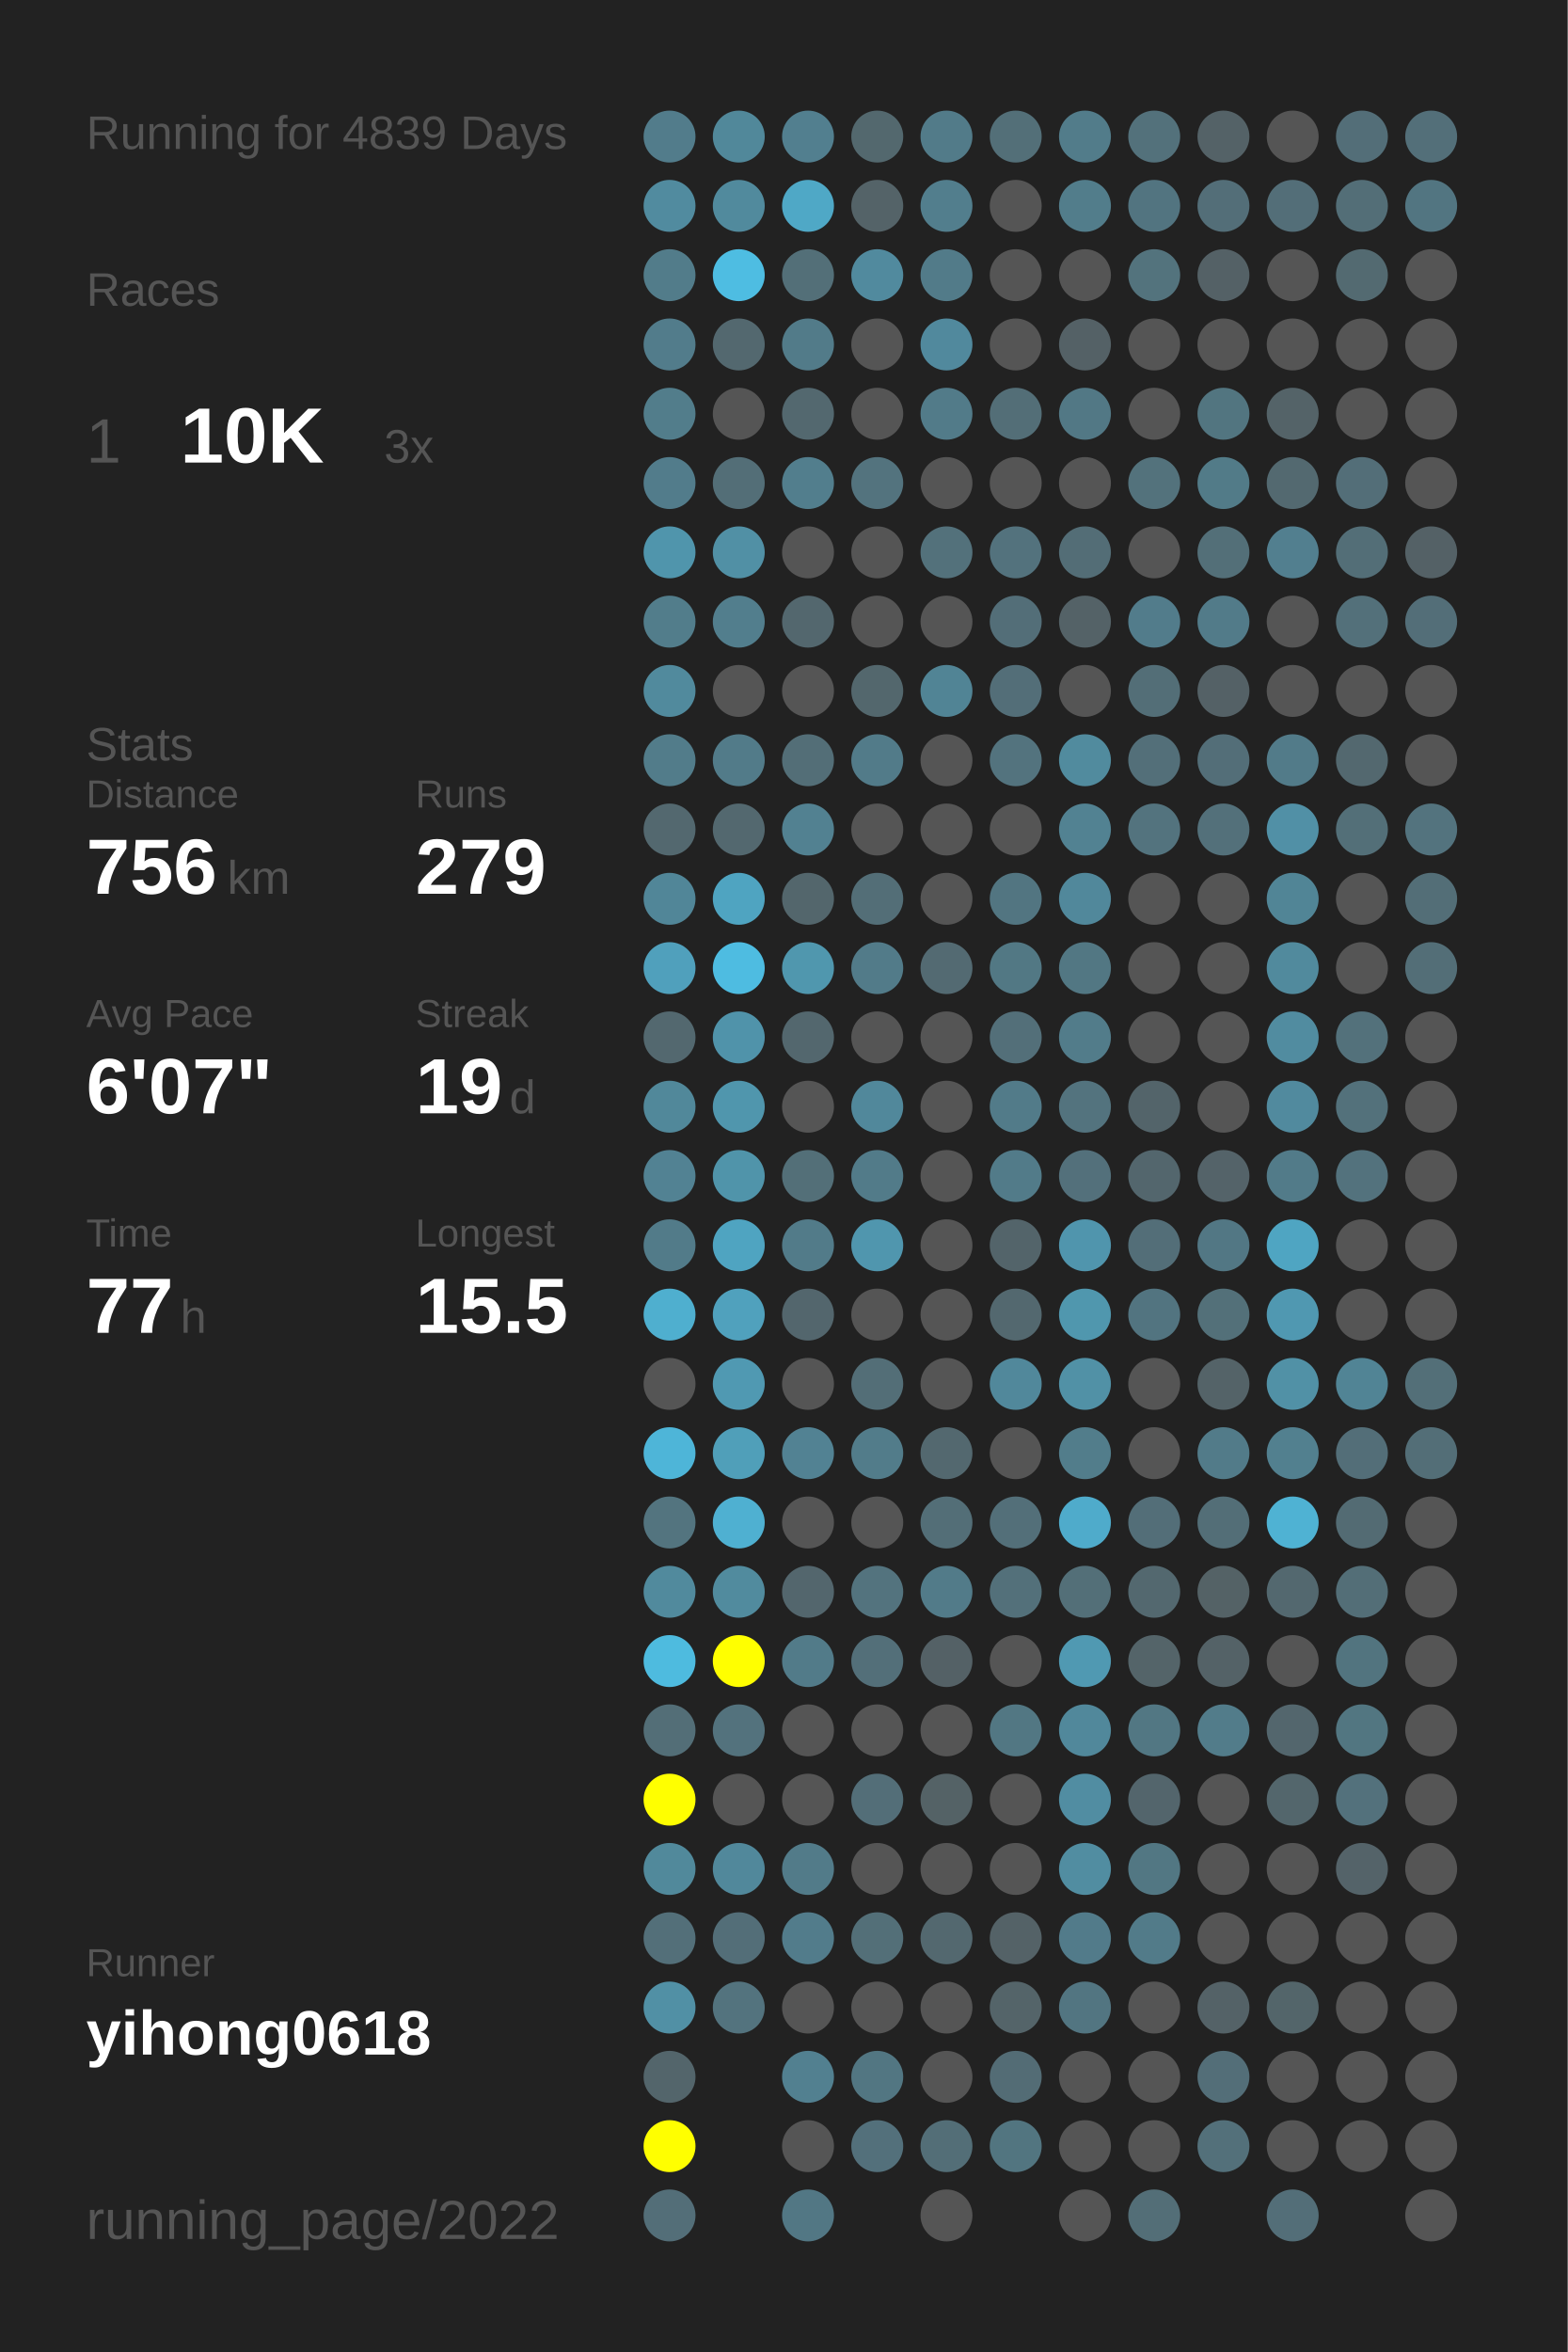
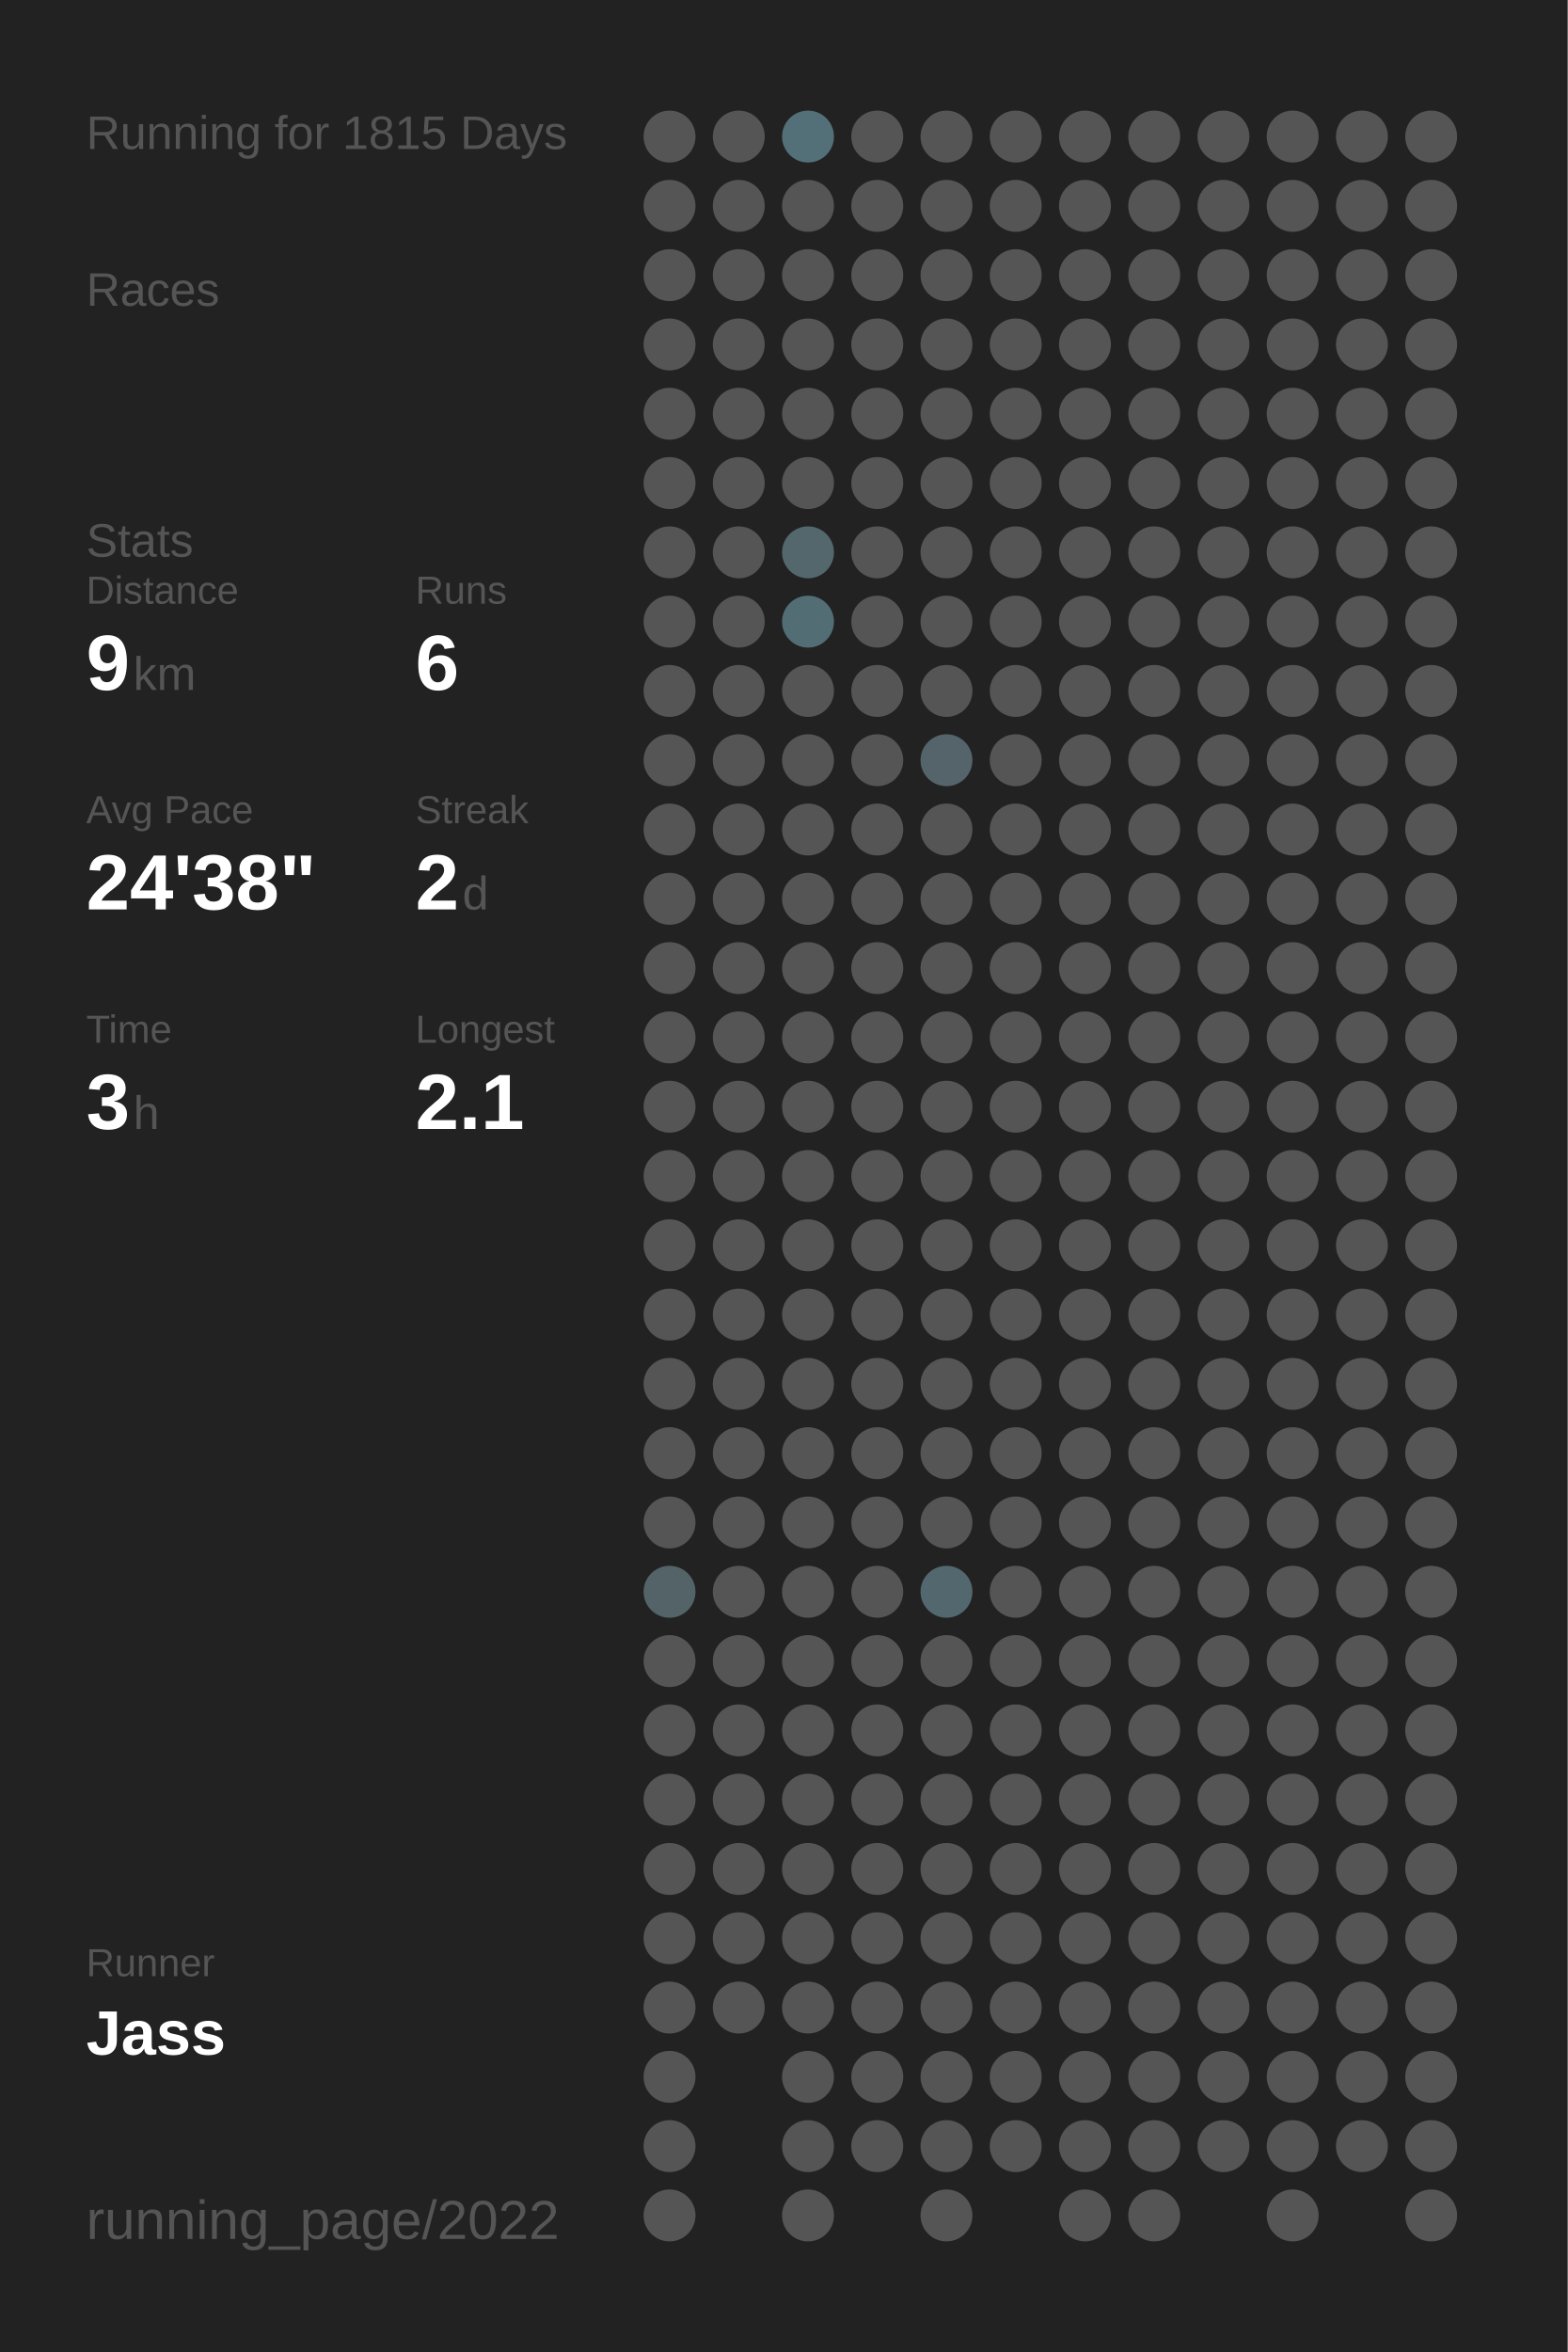
<svg xmlns="http://www.w3.org/2000/svg" baseProfile="full" height="300mm" version="1.1" viewBox="0,0,200,300" width="200mm">
  <defs />
  <rect fill="#222222" height="300" width="200" x="0" y="0" />
-   <text fill="#555555" style="font-size:6px; font-family:Arial;" x="11" y="19">Running for 4839 Days</text>
+   <text fill="#555555" style="font-size:6px; font-family:Arial;" x="11" y="19">Running for 1815 Days</text>
  <text fill="#555555" style="font-size:6px; font-family:Arial;" x="11" y="39">Races</text>
-   <text fill="#555555" style="font-size:8px; font-family:Arial;" x="11" y="59">1</text>
-   <text fill="#FFFFFF" style="font-size:10px; font-family:Arial; font-weight:bold;" x="23" y="59">10K</text>
-   <text fill="#555555" style="font-size:6px; font-family:Arial;" x="49" y="59">3x</text>
-   <text fill="#555555" style="font-size:6px; font-family:Arial;" x="11" y="97">Stats</text>
-   <text fill="#555555" style="font-size:5px; font-family:Arial;" x="11" y="103">Distance</text>
-   <text fill="#FFFFFF" style="font-size:10px; font-family:Arial; font-weight:bold;" x="11" y="114">756</text>
-   <text fill="#555555" style="font-size:6px; font-family:Arial;" x="29" y="114">km</text>
-   <text fill="#555555" style="font-size:5px; font-family:Arial;" x="53" y="103">Runs</text>
-   <text fill="#FFFFFF" style="font-size:10px; font-family:Arial; font-weight:bold;" x="53" y="114">279</text>
-   <text fill="#555555" style="font-size:5px; font-family:Arial;" x="11" y="131">Avg Pace</text>
-   <text fill="#FFFFFF" style="font-size:10px; font-family:Arial; font-weight:bold;" x="11" y="142">6'07"</text>
-   <text fill="#555555" style="font-size:5px; font-family:Arial;" x="53" y="131">Streak</text>
-   <text fill="#FFFFFF" style="font-size:10px; font-family:Arial; font-weight:bold;" x="53" y="142">19</text>
-   <text fill="#555555" style="font-size:6px; font-family:Arial;" x="65" y="142">d</text>
-   <text fill="#555555" style="font-size:5px; font-family:Arial;" x="11" y="159">Time</text>
-   <text fill="#FFFFFF" style="font-size:10px; font-family:Arial; font-weight:bold;" x="11" y="170">77</text>
-   <text fill="#555555" style="font-size:6px; font-family:Arial;" x="23" y="170">h</text>
-   <text fill="#555555" style="font-size:5px; font-family:Arial;" x="53" y="159">Longest</text>
-   <text fill="#FFFFFF" style="font-size:10px; font-family:Arial; font-weight:bold;" x="53" y="170">15.5</text>
+   <text fill="#555555" style="font-size:6px; font-family:Arial;" x="11" y="71">Stats</text>
+   <text fill="#555555" style="font-size:5px; font-family:Arial;" x="11" y="77">Distance</text>
+   <text fill="#FFFFFF" style="font-size:10px; font-family:Arial; font-weight:bold;" x="11" y="88">9</text>
+   <text fill="#555555" style="font-size:6px; font-family:Arial;" x="17" y="88">km</text>
+   <text fill="#555555" style="font-size:5px; font-family:Arial;" x="53" y="77">Runs</text>
+   <text fill="#FFFFFF" style="font-size:10px; font-family:Arial; font-weight:bold;" x="53" y="88">6</text>
+   <text fill="#555555" style="font-size:5px; font-family:Arial;" x="11" y="105">Avg Pace</text>
+   <text fill="#FFFFFF" style="font-size:10px; font-family:Arial; font-weight:bold;" x="11" y="116">24'38"</text>
+   <text fill="#555555" style="font-size:5px; font-family:Arial;" x="53" y="105">Streak</text>
+   <text fill="#FFFFFF" style="font-size:10px; font-family:Arial; font-weight:bold;" x="53" y="116">2</text>
+   <text fill="#555555" style="font-size:6px; font-family:Arial;" x="59" y="116">d</text>
+   <text fill="#555555" style="font-size:5px; font-family:Arial;" x="11" y="133">Time</text>
+   <text fill="#FFFFFF" style="font-size:10px; font-family:Arial; font-weight:bold;" x="11" y="144">3</text>
+   <text fill="#555555" style="font-size:6px; font-family:Arial;" x="17" y="144">h</text>
+   <text fill="#555555" style="font-size:5px; font-family:Arial;" x="53" y="133">Longest</text>
+   <text fill="#FFFFFF" style="font-size:10px; font-family:Arial; font-weight:bold;" x="53" y="144">2.1</text>
  <text fill="#555555" style="font-size:5px; font-family:Arial;" x="11" y="252.065">Runner</text>
-   <text fill="#FFFFFF" style="font-size:8px; font-family:Arial; font-weight:bold;" x="11" y="262.065">yihong0618</text>
+   <text fill="#FFFFFF" style="font-size:8px; font-family:Arial; font-weight:bold;" x="11" y="262.065">Jass</text>
  <text fill="#555555" style="font-size:7px; font-family:Arial;" x="11" y="285.581">running_page/2022</text>
-   <circle cx="85.417" cy="17.419" fill="#527c8b" r="3.312" />
-   <circle cx="85.417" cy="26.258" fill="#518b9f" r="3.312" />
-   <circle cx="85.417" cy="35.097" fill="#527c8a" r="3.312" />
-   <circle cx="85.417" cy="43.935" fill="#527c8b" r="3.312" />
-   <circle cx="85.417" cy="52.774" fill="#527d8b" r="3.312" />
-   <circle cx="85.417" cy="61.613" fill="#527c8b" r="3.312" />
-   <circle cx="85.417" cy="70.452" fill="#5095ac" r="3.312" />
-   <circle cx="85.417" cy="79.29" fill="#527d8b" r="3.312" />
-   <circle cx="85.417" cy="88.129" fill="#518a9d" r="3.312" />
-   <circle cx="85.417" cy="96.968" fill="#527c8a" r="3.312" />
-   <circle cx="85.417" cy="105.806" fill="#53686f" r="3.312" />
-   <circle cx="85.417" cy="114.645" fill="#518698" r="3.312" />
-   <circle cx="85.417" cy="123.484" fill="#50a0bc" r="3.312" />
-   <circle cx="85.417" cy="132.323" fill="#53686f" r="3.312" />
-   <circle cx="85.417" cy="141.161" fill="#51889a" r="3.312" />
-   <circle cx="85.417" cy="150" fill="#528293" r="3.312" />
-   <circle cx="85.417" cy="158.839" fill="#527b89" r="3.312" />
-   <circle cx="85.417" cy="167.677" fill="#4fafcf" r="3.312" />
+   <circle cx="85.417" cy="17.419" fill="#555555" r="3.312" />
+   <circle cx="85.417" cy="26.258" fill="#555555" r="3.312" />
+   <circle cx="85.417" cy="35.097" fill="#555555" r="3.312" />
+   <circle cx="85.417" cy="43.935" fill="#555555" r="3.312" />
+   <circle cx="85.417" cy="52.774" fill="#555555" r="3.312" />
+   <circle cx="85.417" cy="61.613" fill="#555555" r="3.312" />
+   <circle cx="85.417" cy="70.452" fill="#555555" r="3.312" />
+   <circle cx="85.417" cy="79.29" fill="#555555" r="3.312" />
+   <circle cx="85.417" cy="88.129" fill="#555555" r="3.312" />
+   <circle cx="85.417" cy="96.968" fill="#555555" r="3.312" />
+   <circle cx="85.417" cy="105.806" fill="#555555" r="3.312" />
+   <circle cx="85.417" cy="114.645" fill="#555555" r="3.312" />
+   <circle cx="85.417" cy="123.484" fill="#555555" r="3.312" />
+   <circle cx="85.417" cy="132.323" fill="#555555" r="3.312" />
+   <circle cx="85.417" cy="141.161" fill="#555555" r="3.312" />
+   <circle cx="85.417" cy="150" fill="#555555" r="3.312" />
+   <circle cx="85.417" cy="158.839" fill="#555555" r="3.312" />
+   <circle cx="85.417" cy="167.677" fill="#555555" r="3.312" />
  <circle cx="85.417" cy="176.516" fill="#555555" r="3.312" />
-   <circle cx="85.417" cy="185.355" fill="#4eb5d8" r="3.312" />
-   <circle cx="85.417" cy="194.194" fill="#53747f" r="3.312" />
-   <circle cx="85.417" cy="203.032" fill="#518a9d" r="3.312" />
-   <circle cx="85.417" cy="211.871" fill="#4ebbdf" r="3.312" />
-   <circle cx="85.417" cy="220.71" fill="#536e77" r="3.312" />
-   <circle cx="85.417" cy="229.548" fill="#FFFF00" r="3.312" />
-   <circle cx="85.417" cy="238.387" fill="#51899b" r="3.312" />
-   <circle cx="85.417" cy="247.226" fill="#536f79" r="3.312" />
-   <circle cx="85.417" cy="256.065" fill="#5190a5" r="3.312" />
-   <circle cx="85.417" cy="264.903" fill="#53656b" r="3.312" />
-   <circle cx="85.417" cy="273.742" fill="#FFFF00" r="3.312" />
-   <circle cx="85.417" cy="282.581" fill="#536e78" r="3.312" />
-   <circle cx="94.25" cy="17.419" fill="#51889a" r="3.312" />
-   <circle cx="94.25" cy="26.258" fill="#518a9d" r="3.312" />
-   <circle cx="94.25" cy="35.097" fill="#4ebde2" r="3.312" />
-   <circle cx="94.25" cy="43.935" fill="#53686f" r="3.312" />
+   <circle cx="85.417" cy="185.355" fill="#555555" r="3.312" />
+   <circle cx="85.417" cy="194.194" fill="#555555" r="3.312" />
+   <circle cx="85.417" cy="203.032" fill="#546368" r="3.312" />
+   <circle cx="85.417" cy="211.871" fill="#555555" r="3.312" />
+   <circle cx="85.417" cy="220.71" fill="#555555" r="3.312" />
+   <circle cx="85.417" cy="229.548" fill="#555555" r="3.312" />
+   <circle cx="85.417" cy="238.387" fill="#555555" r="3.312" />
+   <circle cx="85.417" cy="247.226" fill="#555555" r="3.312" />
+   <circle cx="85.417" cy="256.065" fill="#555555" r="3.312" />
+   <circle cx="85.417" cy="264.903" fill="#555555" r="3.312" />
+   <circle cx="85.417" cy="273.742" fill="#555555" r="3.312" />
+   <circle cx="85.417" cy="282.581" fill="#555555" r="3.312" />
+   <circle cx="94.25" cy="17.419" fill="#555555" r="3.312" />
+   <circle cx="94.25" cy="26.258" fill="#555555" r="3.312" />
+   <circle cx="94.25" cy="35.097" fill="#555555" r="3.312" />
+   <circle cx="94.25" cy="43.935" fill="#555555" r="3.312" />
  <circle cx="94.25" cy="52.774" fill="#555555" r="3.312" />
-   <circle cx="94.25" cy="61.613" fill="#536e77" r="3.312" />
-   <circle cx="94.25" cy="70.452" fill="#5190a5" r="3.312" />
-   <circle cx="94.25" cy="79.29" fill="#527e8d" r="3.312" />
+   <circle cx="94.25" cy="61.613" fill="#555555" r="3.312" />
+   <circle cx="94.25" cy="70.452" fill="#555555" r="3.312" />
+   <circle cx="94.25" cy="79.29" fill="#555555" r="3.312" />
  <circle cx="94.25" cy="88.129" fill="#555555" r="3.312" />
-   <circle cx="94.25" cy="96.968" fill="#527b89" r="3.312" />
-   <circle cx="94.25" cy="105.806" fill="#53686f" r="3.312" />
-   <circle cx="94.25" cy="114.645" fill="#4fa4c1" r="3.312" />
-   <circle cx="94.25" cy="123.484" fill="#4ebce1" r="3.312" />
-   <circle cx="94.25" cy="132.323" fill="#5093aa" r="3.312" />
-   <circle cx="94.25" cy="141.161" fill="#5096ad" r="3.312" />
-   <circle cx="94.25" cy="150" fill="#5094aa" r="3.312" />
-   <circle cx="94.25" cy="158.839" fill="#4fa4c1" r="3.312" />
-   <circle cx="94.25" cy="167.677" fill="#50a1bd" r="3.312" />
-   <circle cx="94.25" cy="176.516" fill="#5099b2" r="3.312" />
-   <circle cx="94.25" cy="185.355" fill="#509fb9" r="3.312" />
-   <circle cx="94.25" cy="194.194" fill="#4fb0d1" r="3.312" />
-   <circle cx="94.25" cy="203.032" fill="#518b9e" r="3.312" />
-   <circle cx="94.25" cy="211.871" fill="#FFFF00" r="3.312" />
-   <circle cx="94.25" cy="220.71" fill="#53727d" r="3.312" />
+   <circle cx="94.25" cy="96.968" fill="#555555" r="3.312" />
+   <circle cx="94.25" cy="105.806" fill="#555555" r="3.312" />
+   <circle cx="94.25" cy="114.645" fill="#555555" r="3.312" />
+   <circle cx="94.25" cy="123.484" fill="#555555" r="3.312" />
+   <circle cx="94.25" cy="132.323" fill="#555555" r="3.312" />
+   <circle cx="94.25" cy="141.161" fill="#555555" r="3.312" />
+   <circle cx="94.25" cy="150" fill="#555555" r="3.312" />
+   <circle cx="94.25" cy="158.839" fill="#555555" r="3.312" />
+   <circle cx="94.25" cy="167.677" fill="#555555" r="3.312" />
+   <circle cx="94.25" cy="176.516" fill="#555555" r="3.312" />
+   <circle cx="94.25" cy="185.355" fill="#555555" r="3.312" />
+   <circle cx="94.25" cy="194.194" fill="#555555" r="3.312" />
+   <circle cx="94.25" cy="203.032" fill="#555555" r="3.312" />
+   <circle cx="94.25" cy="211.871" fill="#555555" r="3.312" />
+   <circle cx="94.25" cy="220.71" fill="#555555" r="3.312" />
  <circle cx="94.25" cy="229.548" fill="#555555" r="3.312" />
-   <circle cx="94.25" cy="238.387" fill="#51889b" r="3.312" />
-   <circle cx="94.25" cy="247.226" fill="#536e78" r="3.312" />
-   <circle cx="94.25" cy="256.065" fill="#53737e" r="3.312" />
-   <circle cx="103.083" cy="17.419" fill="#527f8f" r="3.312" />
-   <circle cx="103.083" cy="26.258" fill="#4fa8c6" r="3.312" />
-   <circle cx="103.083" cy="35.097" fill="#536f78" r="3.312" />
-   <circle cx="103.083" cy="43.935" fill="#527b89" r="3.312" />
-   <circle cx="103.083" cy="52.774" fill="#53686f" r="3.312" />
-   <circle cx="103.083" cy="61.613" fill="#527e8d" r="3.312" />
-   <circle cx="103.083" cy="70.452" fill="#555555" r="3.312" />
-   <circle cx="103.083" cy="79.29" fill="#53676e" r="3.312" />
+   <circle cx="94.25" cy="238.387" fill="#555555" r="3.312" />
+   <circle cx="94.25" cy="247.226" fill="#555555" r="3.312" />
+   <circle cx="94.25" cy="256.065" fill="#555555" r="3.312" />
+   <circle cx="103.083" cy="17.419" fill="#536f78" r="3.312" />
+   <circle cx="103.083" cy="26.258" fill="#555555" r="3.312" />
+   <circle cx="103.083" cy="35.097" fill="#555555" r="3.312" />
+   <circle cx="103.083" cy="43.935" fill="#555555" r="3.312" />
+   <circle cx="103.083" cy="52.774" fill="#555555" r="3.312" />
+   <circle cx="103.083" cy="61.613" fill="#555555" r="3.312" />
+   <circle cx="103.083" cy="70.452" fill="#53676d" r="3.312" />
+   <circle cx="103.083" cy="79.29" fill="#536d75" r="3.312" />
  <circle cx="103.083" cy="88.129" fill="#555555" r="3.312" />
-   <circle cx="103.083" cy="96.968" fill="#536e77" r="3.312" />
-   <circle cx="103.083" cy="105.806" fill="#528191" r="3.312" />
-   <circle cx="103.083" cy="114.645" fill="#53666c" r="3.312" />
-   <circle cx="103.083" cy="123.484" fill="#5097ae" r="3.312" />
-   <circle cx="103.083" cy="132.323" fill="#53676e" r="3.312" />
+   <circle cx="103.083" cy="96.968" fill="#555555" r="3.312" />
+   <circle cx="103.083" cy="105.806" fill="#555555" r="3.312" />
+   <circle cx="103.083" cy="114.645" fill="#555555" r="3.312" />
+   <circle cx="103.083" cy="123.484" fill="#555555" r="3.312" />
+   <circle cx="103.083" cy="132.323" fill="#555555" r="3.312" />
  <circle cx="103.083" cy="141.161" fill="#555555" r="3.312" />
-   <circle cx="103.083" cy="150" fill="#536f78" r="3.312" />
-   <circle cx="103.083" cy="158.839" fill="#527b89" r="3.312" />
-   <circle cx="103.083" cy="167.677" fill="#53666d" r="3.312" />
+   <circle cx="103.083" cy="150" fill="#555555" r="3.312" />
+   <circle cx="103.083" cy="158.839" fill="#555555" r="3.312" />
+   <circle cx="103.083" cy="167.677" fill="#555555" r="3.312" />
  <circle cx="103.083" cy="176.516" fill="#555555" r="3.312" />
-   <circle cx="103.083" cy="185.355" fill="#528293" r="3.312" />
+   <circle cx="103.083" cy="185.355" fill="#555555" r="3.312" />
  <circle cx="103.083" cy="194.194" fill="#555555" r="3.312" />
-   <circle cx="103.083" cy="203.032" fill="#53666d" r="3.312" />
-   <circle cx="103.083" cy="211.871" fill="#527b89" r="3.312" />
+   <circle cx="103.083" cy="203.032" fill="#555555" r="3.312" />
+   <circle cx="103.083" cy="211.871" fill="#555555" r="3.312" />
  <circle cx="103.083" cy="220.71" fill="#555555" r="3.312" />
  <circle cx="103.083" cy="229.548" fill="#555555" r="3.312" />
-   <circle cx="103.083" cy="238.387" fill="#527b89" r="3.312" />
-   <circle cx="103.083" cy="247.226" fill="#527c8b" r="3.312" />
+   <circle cx="103.083" cy="238.387" fill="#555555" r="3.312" />
+   <circle cx="103.083" cy="247.226" fill="#555555" r="3.312" />
  <circle cx="103.083" cy="256.065" fill="#555555" r="3.312" />
-   <circle cx="103.083" cy="264.903" fill="#528090" r="3.312" />
+   <circle cx="103.083" cy="264.903" fill="#555555" r="3.312" />
  <circle cx="103.083" cy="273.742" fill="#555555" r="3.312" />
-   <circle cx="103.083" cy="282.581" fill="#527784" r="3.312" />
-   <circle cx="111.917" cy="17.419" fill="#53686e" r="3.312" />
-   <circle cx="111.917" cy="26.258" fill="#546368" r="3.312" />
-   <circle cx="111.917" cy="35.097" fill="#518a9e" r="3.312" />
+   <circle cx="103.083" cy="282.581" fill="#555555" r="3.312" />
+   <circle cx="111.917" cy="17.419" fill="#555555" r="3.312" />
+   <circle cx="111.917" cy="26.258" fill="#555555" r="3.312" />
+   <circle cx="111.917" cy="35.097" fill="#555555" r="3.312" />
  <circle cx="111.917" cy="43.935" fill="#555555" r="3.312" />
  <circle cx="111.917" cy="52.774" fill="#555555" r="3.312" />
-   <circle cx="111.917" cy="61.613" fill="#53737e" r="3.312" />
+   <circle cx="111.917" cy="61.613" fill="#555555" r="3.312" />
  <circle cx="111.917" cy="70.452" fill="#555555" r="3.312" />
  <circle cx="111.917" cy="79.29" fill="#555555" r="3.312" />
-   <circle cx="111.917" cy="88.129" fill="#53676d" r="3.312" />
-   <circle cx="111.917" cy="96.968" fill="#527b89" r="3.312" />
+   <circle cx="111.917" cy="88.129" fill="#555555" r="3.312" />
+   <circle cx="111.917" cy="96.968" fill="#555555" r="3.312" />
  <circle cx="111.917" cy="105.806" fill="#555555" r="3.312" />
-   <circle cx="111.917" cy="114.645" fill="#536e77" r="3.312" />
-   <circle cx="111.917" cy="123.484" fill="#527b89" r="3.312" />
+   <circle cx="111.917" cy="114.645" fill="#555555" r="3.312" />
+   <circle cx="111.917" cy="123.484" fill="#555555" r="3.312" />
  <circle cx="111.917" cy="132.323" fill="#555555" r="3.312" />
-   <circle cx="111.917" cy="141.161" fill="#51889b" r="3.312" />
-   <circle cx="111.917" cy="150" fill="#527b89" r="3.312" />
-   <circle cx="111.917" cy="158.839" fill="#5096ae" r="3.312" />
+   <circle cx="111.917" cy="141.161" fill="#555555" r="3.312" />
+   <circle cx="111.917" cy="150" fill="#555555" r="3.312" />
+   <circle cx="111.917" cy="158.839" fill="#555555" r="3.312" />
  <circle cx="111.917" cy="167.677" fill="#555555" r="3.312" />
-   <circle cx="111.917" cy="176.516" fill="#536e77" r="3.312" />
-   <circle cx="111.917" cy="185.355" fill="#527c8a" r="3.312" />
+   <circle cx="111.917" cy="176.516" fill="#555555" r="3.312" />
+   <circle cx="111.917" cy="185.355" fill="#555555" r="3.312" />
  <circle cx="111.917" cy="194.194" fill="#555555" r="3.312" />
-   <circle cx="111.917" cy="203.032" fill="#53737e" r="3.312" />
-   <circle cx="111.917" cy="211.871" fill="#536f79" r="3.312" />
+   <circle cx="111.917" cy="203.032" fill="#555555" r="3.312" />
+   <circle cx="111.917" cy="211.871" fill="#555555" r="3.312" />
  <circle cx="111.917" cy="220.71" fill="#555555" r="3.312" />
-   <circle cx="111.917" cy="229.548" fill="#536e78" r="3.312" />
+   <circle cx="111.917" cy="229.548" fill="#555555" r="3.312" />
  <circle cx="111.917" cy="238.387" fill="#555555" r="3.312" />
-   <circle cx="111.917" cy="247.226" fill="#536f78" r="3.312" />
+   <circle cx="111.917" cy="247.226" fill="#555555" r="3.312" />
  <circle cx="111.917" cy="256.065" fill="#555555" r="3.312" />
-   <circle cx="111.917" cy="264.903" fill="#527682" r="3.312" />
-   <circle cx="111.917" cy="273.742" fill="#53707b" r="3.312" />
-   <circle cx="120.75" cy="17.419" fill="#527b89" r="3.312" />
-   <circle cx="120.75" cy="26.258" fill="#527e8d" r="3.312" />
-   <circle cx="120.75" cy="35.097" fill="#527b89" r="3.312" />
-   <circle cx="120.75" cy="43.935" fill="#51899d" r="3.312" />
-   <circle cx="120.75" cy="52.774" fill="#527b89" r="3.312" />
+   <circle cx="111.917" cy="264.903" fill="#555555" r="3.312" />
+   <circle cx="111.917" cy="273.742" fill="#555555" r="3.312" />
+   <circle cx="120.75" cy="17.419" fill="#555555" r="3.312" />
+   <circle cx="120.75" cy="26.258" fill="#555555" r="3.312" />
+   <circle cx="120.75" cy="35.097" fill="#555555" r="3.312" />
+   <circle cx="120.75" cy="43.935" fill="#555555" r="3.312" />
+   <circle cx="120.75" cy="52.774" fill="#555555" r="3.312" />
  <circle cx="120.75" cy="61.613" fill="#555555" r="3.312" />
-   <circle cx="120.75" cy="70.452" fill="#53717b" r="3.312" />
+   <circle cx="120.75" cy="70.452" fill="#555555" r="3.312" />
  <circle cx="120.75" cy="79.29" fill="#555555" r="3.312" />
-   <circle cx="120.75" cy="88.129" fill="#518495" r="3.312" />
-   <circle cx="120.75" cy="96.968" fill="#555555" r="3.312" />
+   <circle cx="120.75" cy="88.129" fill="#555555" r="3.312" />
+   <circle cx="120.75" cy="96.968" fill="#54646a" r="3.312" />
  <circle cx="120.75" cy="105.806" fill="#555555" r="3.312" />
  <circle cx="120.75" cy="114.645" fill="#555555" r="3.312" />
-   <circle cx="120.75" cy="123.484" fill="#536a72" r="3.312" />
+   <circle cx="120.75" cy="123.484" fill="#555555" r="3.312" />
  <circle cx="120.75" cy="132.323" fill="#555555" r="3.312" />
  <circle cx="120.75" cy="141.161" fill="#555555" r="3.312" />
  <circle cx="120.75" cy="150" fill="#555555" r="3.312" />
  <circle cx="120.75" cy="158.839" fill="#555555" r="3.312" />
  <circle cx="120.75" cy="167.677" fill="#555555" r="3.312" />
  <circle cx="120.75" cy="176.516" fill="#555555" r="3.312" />
-   <circle cx="120.75" cy="185.355" fill="#53686f" r="3.312" />
-   <circle cx="120.75" cy="194.194" fill="#536e77" r="3.312" />
-   <circle cx="120.75" cy="203.032" fill="#527b89" r="3.312" />
-   <circle cx="120.75" cy="211.871" fill="#546166" r="3.312" />
+   <circle cx="120.75" cy="185.355" fill="#555555" r="3.312" />
+   <circle cx="120.75" cy="194.194" fill="#555555" r="3.312" />
+   <circle cx="120.75" cy="203.032" fill="#53676e" r="3.312" />
+   <circle cx="120.75" cy="211.871" fill="#555555" r="3.312" />
  <circle cx="120.75" cy="220.71" fill="#555555" r="3.312" />
-   <circle cx="120.75" cy="229.548" fill="#546266" r="3.312" />
+   <circle cx="120.75" cy="229.548" fill="#555555" r="3.312" />
  <circle cx="120.75" cy="238.387" fill="#555555" r="3.312" />
-   <circle cx="120.75" cy="247.226" fill="#53686f" r="3.312" />
+   <circle cx="120.75" cy="247.226" fill="#555555" r="3.312" />
  <circle cx="120.75" cy="256.065" fill="#555555" r="3.312" />
  <circle cx="120.75" cy="264.903" fill="#555555" r="3.312" />
-   <circle cx="120.75" cy="273.742" fill="#536e77" r="3.312" />
+   <circle cx="120.75" cy="273.742" fill="#555555" r="3.312" />
  <circle cx="120.75" cy="282.581" fill="#555555" r="3.312" />
-   <circle cx="129.583" cy="17.419" fill="#536f78" r="3.312" />
+   <circle cx="129.583" cy="17.419" fill="#555555" r="3.312" />
  <circle cx="129.583" cy="26.258" fill="#555555" r="3.312" />
  <circle cx="129.583" cy="35.097" fill="#555555" r="3.312" />
  <circle cx="129.583" cy="43.935" fill="#555555" r="3.312" />
-   <circle cx="129.583" cy="52.774" fill="#536e77" r="3.312" />
+   <circle cx="129.583" cy="52.774" fill="#555555" r="3.312" />
  <circle cx="129.583" cy="61.613" fill="#555555" r="3.312" />
-   <circle cx="129.583" cy="70.452" fill="#53727d" r="3.312" />
-   <circle cx="129.583" cy="79.29" fill="#536e78" r="3.312" />
-   <circle cx="129.583" cy="88.129" fill="#536e78" r="3.312" />
-   <circle cx="129.583" cy="96.968" fill="#53737e" r="3.312" />
+   <circle cx="129.583" cy="70.452" fill="#555555" r="3.312" />
+   <circle cx="129.583" cy="79.29" fill="#555555" r="3.312" />
+   <circle cx="129.583" cy="88.129" fill="#555555" r="3.312" />
+   <circle cx="129.583" cy="96.968" fill="#555555" r="3.312" />
  <circle cx="129.583" cy="105.806" fill="#555555" r="3.312" />
-   <circle cx="129.583" cy="114.645" fill="#527581" r="3.312" />
-   <circle cx="129.583" cy="123.484" fill="#527884" r="3.312" />
-   <circle cx="129.583" cy="132.323" fill="#536f79" r="3.312" />
-   <circle cx="129.583" cy="141.161" fill="#527b89" r="3.312" />
-   <circle cx="129.583" cy="150" fill="#527b89" r="3.312" />
-   <circle cx="129.583" cy="158.839" fill="#53646a" r="3.312" />
-   <circle cx="129.583" cy="167.677" fill="#53686f" r="3.312" />
-   <circle cx="129.583" cy="176.516" fill="#51889b" r="3.312" />
+   <circle cx="129.583" cy="114.645" fill="#555555" r="3.312" />
+   <circle cx="129.583" cy="123.484" fill="#555555" r="3.312" />
+   <circle cx="129.583" cy="132.323" fill="#555555" r="3.312" />
+   <circle cx="129.583" cy="141.161" fill="#555555" r="3.312" />
+   <circle cx="129.583" cy="150" fill="#555555" r="3.312" />
+   <circle cx="129.583" cy="158.839" fill="#555555" r="3.312" />
+   <circle cx="129.583" cy="167.677" fill="#555555" r="3.312" />
+   <circle cx="129.583" cy="176.516" fill="#555555" r="3.312" />
  <circle cx="129.583" cy="185.355" fill="#555555" r="3.312" />
-   <circle cx="129.583" cy="194.194" fill="#536f79" r="3.312" />
-   <circle cx="129.583" cy="203.032" fill="#53707a" r="3.312" />
+   <circle cx="129.583" cy="194.194" fill="#555555" r="3.312" />
+   <circle cx="129.583" cy="203.032" fill="#555555" r="3.312" />
  <circle cx="129.583" cy="211.871" fill="#555555" r="3.312" />
-   <circle cx="129.583" cy="220.71" fill="#527783" r="3.312" />
+   <circle cx="129.583" cy="220.71" fill="#555555" r="3.312" />
  <circle cx="129.583" cy="229.548" fill="#555555" r="3.312" />
  <circle cx="129.583" cy="238.387" fill="#555555" r="3.312" />
-   <circle cx="129.583" cy="247.226" fill="#546267" r="3.312" />
-   <circle cx="129.583" cy="256.065" fill="#546469" r="3.312" />
-   <circle cx="129.583" cy="264.903" fill="#536c75" r="3.312" />
-   <circle cx="129.583" cy="273.742" fill="#527580" r="3.312" />
-   <circle cx="138.417" cy="17.419" fill="#527c8a" r="3.312" />
-   <circle cx="138.417" cy="26.258" fill="#527d8b" r="3.312" />
+   <circle cx="129.583" cy="247.226" fill="#555555" r="3.312" />
+   <circle cx="129.583" cy="256.065" fill="#555555" r="3.312" />
+   <circle cx="129.583" cy="264.903" fill="#555555" r="3.312" />
+   <circle cx="129.583" cy="273.742" fill="#555555" r="3.312" />
+   <circle cx="138.417" cy="17.419" fill="#555555" r="3.312" />
+   <circle cx="138.417" cy="26.258" fill="#555555" r="3.312" />
  <circle cx="138.417" cy="35.097" fill="#555555" r="3.312" />
-   <circle cx="138.417" cy="43.935" fill="#546166" r="3.312" />
-   <circle cx="138.417" cy="52.774" fill="#527885" r="3.312" />
+   <circle cx="138.417" cy="43.935" fill="#555555" r="3.312" />
+   <circle cx="138.417" cy="52.774" fill="#555555" r="3.312" />
  <circle cx="138.417" cy="61.613" fill="#555555" r="3.312" />
-   <circle cx="138.417" cy="70.452" fill="#536d76" r="3.312" />
-   <circle cx="138.417" cy="79.29" fill="#546267" r="3.312" />
+   <circle cx="138.417" cy="70.452" fill="#555555" r="3.312" />
+   <circle cx="138.417" cy="79.29" fill="#555555" r="3.312" />
  <circle cx="138.417" cy="88.129" fill="#555555" r="3.312" />
-   <circle cx="138.417" cy="96.968" fill="#518b9e" r="3.312" />
-   <circle cx="138.417" cy="105.806" fill="#528292" r="3.312" />
-   <circle cx="138.417" cy="114.645" fill="#51889b" r="3.312" />
-   <circle cx="138.417" cy="123.484" fill="#527783" r="3.312" />
-   <circle cx="138.417" cy="132.323" fill="#527c8a" r="3.312" />
-   <circle cx="138.417" cy="141.161" fill="#53737e" r="3.312" />
-   <circle cx="138.417" cy="150" fill="#53707b" r="3.312" />
-   <circle cx="138.417" cy="158.839" fill="#5095ad" r="3.312" />
-   <circle cx="138.417" cy="167.677" fill="#5097ae" r="3.312" />
-   <circle cx="138.417" cy="176.516" fill="#5191a6" r="3.312" />
-   <circle cx="138.417" cy="185.355" fill="#527d8b" r="3.312" />
-   <circle cx="138.417" cy="194.194" fill="#4fabcb" r="3.312" />
-   <circle cx="138.417" cy="203.032" fill="#536f78" r="3.312" />
-   <circle cx="138.417" cy="211.871" fill="#5099b2" r="3.312" />
-   <circle cx="138.417" cy="220.71" fill="#51889b" r="3.312" />
-   <circle cx="138.417" cy="229.548" fill="#518da2" r="3.312" />
-   <circle cx="138.417" cy="238.387" fill="#518da1" r="3.312" />
-   <circle cx="138.417" cy="247.226" fill="#527b8a" r="3.312" />
-   <circle cx="138.417" cy="256.065" fill="#527581" r="3.312" />
+   <circle cx="138.417" cy="96.968" fill="#555555" r="3.312" />
+   <circle cx="138.417" cy="105.806" fill="#555555" r="3.312" />
+   <circle cx="138.417" cy="114.645" fill="#555555" r="3.312" />
+   <circle cx="138.417" cy="123.484" fill="#555555" r="3.312" />
+   <circle cx="138.417" cy="132.323" fill="#555555" r="3.312" />
+   <circle cx="138.417" cy="141.161" fill="#555555" r="3.312" />
+   <circle cx="138.417" cy="150" fill="#555555" r="3.312" />
+   <circle cx="138.417" cy="158.839" fill="#555555" r="3.312" />
+   <circle cx="138.417" cy="167.677" fill="#555555" r="3.312" />
+   <circle cx="138.417" cy="176.516" fill="#555555" r="3.312" />
+   <circle cx="138.417" cy="185.355" fill="#555555" r="3.312" />
+   <circle cx="138.417" cy="194.194" fill="#555555" r="3.312" />
+   <circle cx="138.417" cy="203.032" fill="#555555" r="3.312" />
+   <circle cx="138.417" cy="211.871" fill="#555555" r="3.312" />
+   <circle cx="138.417" cy="220.71" fill="#555555" r="3.312" />
+   <circle cx="138.417" cy="229.548" fill="#555555" r="3.312" />
+   <circle cx="138.417" cy="238.387" fill="#555555" r="3.312" />
+   <circle cx="138.417" cy="247.226" fill="#555555" r="3.312" />
+   <circle cx="138.417" cy="256.065" fill="#555555" r="3.312" />
  <circle cx="138.417" cy="264.903" fill="#555555" r="3.312" />
  <circle cx="138.417" cy="273.742" fill="#555555" r="3.312" />
  <circle cx="138.417" cy="282.581" fill="#555555" r="3.312" />
-   <circle cx="147.25" cy="17.419" fill="#53717b" r="3.312" />
-   <circle cx="147.25" cy="26.258" fill="#527480" r="3.312" />
-   <circle cx="147.25" cy="35.097" fill="#53737d" r="3.312" />
+   <circle cx="147.25" cy="17.419" fill="#555555" r="3.312" />
+   <circle cx="147.25" cy="26.258" fill="#555555" r="3.312" />
+   <circle cx="147.25" cy="35.097" fill="#555555" r="3.312" />
  <circle cx="147.25" cy="43.935" fill="#555555" r="3.312" />
  <circle cx="147.25" cy="52.774" fill="#555555" r="3.312" />
-   <circle cx="147.25" cy="61.613" fill="#53727c" r="3.312" />
+   <circle cx="147.25" cy="61.613" fill="#555555" r="3.312" />
  <circle cx="147.25" cy="70.452" fill="#555555" r="3.312" />
-   <circle cx="147.25" cy="79.29" fill="#527c8b" r="3.312" />
-   <circle cx="147.25" cy="88.129" fill="#536e77" r="3.312" />
-   <circle cx="147.25" cy="96.968" fill="#536f79" r="3.312" />
-   <circle cx="147.25" cy="105.806" fill="#53737e" r="3.312" />
+   <circle cx="147.25" cy="79.29" fill="#555555" r="3.312" />
+   <circle cx="147.25" cy="88.129" fill="#555555" r="3.312" />
+   <circle cx="147.25" cy="96.968" fill="#555555" r="3.312" />
+   <circle cx="147.25" cy="105.806" fill="#555555" r="3.312" />
  <circle cx="147.25" cy="114.645" fill="#555555" r="3.312" />
  <circle cx="147.25" cy="123.484" fill="#555555" r="3.312" />
  <circle cx="147.25" cy="132.323" fill="#555555" r="3.312" />
-   <circle cx="147.25" cy="141.161" fill="#53646a" r="3.312" />
-   <circle cx="147.25" cy="150" fill="#53666d" r="3.312" />
-   <circle cx="147.25" cy="158.839" fill="#536e78" r="3.312" />
-   <circle cx="147.25" cy="167.677" fill="#527480" r="3.312" />
+   <circle cx="147.25" cy="141.161" fill="#555555" r="3.312" />
+   <circle cx="147.25" cy="150" fill="#555555" r="3.312" />
+   <circle cx="147.25" cy="158.839" fill="#555555" r="3.312" />
+   <circle cx="147.25" cy="167.677" fill="#555555" r="3.312" />
  <circle cx="147.25" cy="176.516" fill="#555555" r="3.312" />
  <circle cx="147.25" cy="185.355" fill="#555555" r="3.312" />
-   <circle cx="147.25" cy="194.194" fill="#536e78" r="3.312" />
-   <circle cx="147.25" cy="203.032" fill="#53686f" r="3.312" />
-   <circle cx="147.25" cy="211.871" fill="#546469" r="3.312" />
-   <circle cx="147.25" cy="220.71" fill="#527783" r="3.312" />
-   <circle cx="147.25" cy="229.548" fill="#53656c" r="3.312" />
-   <circle cx="147.25" cy="238.387" fill="#527783" r="3.312" />
-   <circle cx="147.25" cy="247.226" fill="#527b89" r="3.312" />
+   <circle cx="147.25" cy="194.194" fill="#555555" r="3.312" />
+   <circle cx="147.25" cy="203.032" fill="#555555" r="3.312" />
+   <circle cx="147.25" cy="211.871" fill="#555555" r="3.312" />
+   <circle cx="147.25" cy="220.71" fill="#555555" r="3.312" />
+   <circle cx="147.25" cy="229.548" fill="#555555" r="3.312" />
+   <circle cx="147.25" cy="238.387" fill="#555555" r="3.312" />
+   <circle cx="147.25" cy="247.226" fill="#555555" r="3.312" />
  <circle cx="147.25" cy="256.065" fill="#555555" r="3.312" />
  <circle cx="147.25" cy="264.903" fill="#555555" r="3.312" />
  <circle cx="147.25" cy="273.742" fill="#555555" r="3.312" />
-   <circle cx="147.25" cy="282.581" fill="#536e77" r="3.312" />
-   <circle cx="156.083" cy="17.419" fill="#546267" r="3.312" />
-   <circle cx="156.083" cy="26.258" fill="#536e78" r="3.312" />
-   <circle cx="156.083" cy="35.097" fill="#546166" r="3.312" />
+   <circle cx="147.25" cy="282.581" fill="#555555" r="3.312" />
+   <circle cx="156.083" cy="17.419" fill="#555555" r="3.312" />
+   <circle cx="156.083" cy="26.258" fill="#555555" r="3.312" />
+   <circle cx="156.083" cy="35.097" fill="#555555" r="3.312" />
  <circle cx="156.083" cy="43.935" fill="#555555" r="3.312" />
-   <circle cx="156.083" cy="52.774" fill="#527580" r="3.312" />
-   <circle cx="156.083" cy="61.613" fill="#527b88" r="3.312" />
-   <circle cx="156.083" cy="70.452" fill="#536f78" r="3.312" />
-   <circle cx="156.083" cy="79.29" fill="#527b89" r="3.312" />
-   <circle cx="156.083" cy="88.129" fill="#546166" r="3.312" />
-   <circle cx="156.083" cy="96.968" fill="#536e78" r="3.312" />
-   <circle cx="156.083" cy="105.806" fill="#53707a" r="3.312" />
+   <circle cx="156.083" cy="52.774" fill="#555555" r="3.312" />
+   <circle cx="156.083" cy="61.613" fill="#555555" r="3.312" />
+   <circle cx="156.083" cy="70.452" fill="#555555" r="3.312" />
+   <circle cx="156.083" cy="79.29" fill="#555555" r="3.312" />
+   <circle cx="156.083" cy="88.129" fill="#555555" r="3.312" />
+   <circle cx="156.083" cy="96.968" fill="#555555" r="3.312" />
+   <circle cx="156.083" cy="105.806" fill="#555555" r="3.312" />
  <circle cx="156.083" cy="114.645" fill="#555555" r="3.312" />
  <circle cx="156.083" cy="123.484" fill="#555555" r="3.312" />
  <circle cx="156.083" cy="132.323" fill="#555555" r="3.312" />
  <circle cx="156.083" cy="141.161" fill="#555555" r="3.312" />
-   <circle cx="156.083" cy="150" fill="#546369" r="3.312" />
-   <circle cx="156.083" cy="158.839" fill="#527784" r="3.312" />
-   <circle cx="156.083" cy="167.677" fill="#537079" r="3.312" />
-   <circle cx="156.083" cy="176.516" fill="#546368" r="3.312" />
-   <circle cx="156.083" cy="185.355" fill="#527b89" r="3.312" />
-   <circle cx="156.083" cy="194.194" fill="#536e77" r="3.312" />
-   <circle cx="156.083" cy="203.032" fill="#546266" r="3.312" />
-   <circle cx="156.083" cy="211.871" fill="#546267" r="3.312" />
-   <circle cx="156.083" cy="220.71" fill="#527c8a" r="3.312" />
+   <circle cx="156.083" cy="150" fill="#555555" r="3.312" />
+   <circle cx="156.083" cy="158.839" fill="#555555" r="3.312" />
+   <circle cx="156.083" cy="167.677" fill="#555555" r="3.312" />
+   <circle cx="156.083" cy="176.516" fill="#555555" r="3.312" />
+   <circle cx="156.083" cy="185.355" fill="#555555" r="3.312" />
+   <circle cx="156.083" cy="194.194" fill="#555555" r="3.312" />
+   <circle cx="156.083" cy="203.032" fill="#555555" r="3.312" />
+   <circle cx="156.083" cy="211.871" fill="#555555" r="3.312" />
+   <circle cx="156.083" cy="220.71" fill="#555555" r="3.312" />
  <circle cx="156.083" cy="229.548" fill="#555555" r="3.312" />
  <circle cx="156.083" cy="238.387" fill="#555555" r="3.312" />
  <circle cx="156.083" cy="247.226" fill="#555555" r="3.312" />
-   <circle cx="156.083" cy="256.065" fill="#546267" r="3.312" />
-   <circle cx="156.083" cy="264.903" fill="#536e78" r="3.312" />
-   <circle cx="156.083" cy="273.742" fill="#53707a" r="3.312" />
+   <circle cx="156.083" cy="256.065" fill="#555555" r="3.312" />
+   <circle cx="156.083" cy="264.903" fill="#555555" r="3.312" />
+   <circle cx="156.083" cy="273.742" fill="#555555" r="3.312" />
  <circle cx="164.917" cy="17.419" fill="#555555" r="3.312" />
-   <circle cx="164.917" cy="26.258" fill="#536e78" r="3.312" />
+   <circle cx="164.917" cy="26.258" fill="#555555" r="3.312" />
  <circle cx="164.917" cy="35.097" fill="#555555" r="3.312" />
  <circle cx="164.917" cy="43.935" fill="#555555" r="3.312" />
-   <circle cx="164.917" cy="52.774" fill="#546368" r="3.312" />
-   <circle cx="164.917" cy="61.613" fill="#536970" r="3.312" />
-   <circle cx="164.917" cy="70.452" fill="#527f8f" r="3.312" />
+   <circle cx="164.917" cy="52.774" fill="#555555" r="3.312" />
+   <circle cx="164.917" cy="61.613" fill="#555555" r="3.312" />
+   <circle cx="164.917" cy="70.452" fill="#555555" r="3.312" />
  <circle cx="164.917" cy="79.29" fill="#555555" r="3.312" />
  <circle cx="164.917" cy="88.129" fill="#555555" r="3.312" />
-   <circle cx="164.917" cy="96.968" fill="#527b89" r="3.312" />
-   <circle cx="164.917" cy="105.806" fill="#5190a6" r="3.312" />
-   <circle cx="164.917" cy="114.645" fill="#518596" r="3.312" />
-   <circle cx="164.917" cy="123.484" fill="#518a9d" r="3.312" />
-   <circle cx="164.917" cy="132.323" fill="#518ca0" r="3.312" />
-   <circle cx="164.917" cy="141.161" fill="#518a9e" r="3.312" />
-   <circle cx="164.917" cy="150" fill="#527b89" r="3.312" />
-   <circle cx="164.917" cy="158.839" fill="#4fa5c2" r="3.312" />
-   <circle cx="164.917" cy="167.677" fill="#5098b1" r="3.312" />
-   <circle cx="164.917" cy="176.516" fill="#5191a6" r="3.312" />
-   <circle cx="164.917" cy="185.355" fill="#52808f" r="3.312" />
-   <circle cx="164.917" cy="194.194" fill="#4fb2d3" r="3.312" />
-   <circle cx="164.917" cy="203.032" fill="#53686f" r="3.312" />
+   <circle cx="164.917" cy="96.968" fill="#555555" r="3.312" />
+   <circle cx="164.917" cy="105.806" fill="#555555" r="3.312" />
+   <circle cx="164.917" cy="114.645" fill="#555555" r="3.312" />
+   <circle cx="164.917" cy="123.484" fill="#555555" r="3.312" />
+   <circle cx="164.917" cy="132.323" fill="#555555" r="3.312" />
+   <circle cx="164.917" cy="141.161" fill="#555555" r="3.312" />
+   <circle cx="164.917" cy="150" fill="#555555" r="3.312" />
+   <circle cx="164.917" cy="158.839" fill="#555555" r="3.312" />
+   <circle cx="164.917" cy="167.677" fill="#555555" r="3.312" />
+   <circle cx="164.917" cy="176.516" fill="#555555" r="3.312" />
+   <circle cx="164.917" cy="185.355" fill="#555555" r="3.312" />
+   <circle cx="164.917" cy="194.194" fill="#555555" r="3.312" />
+   <circle cx="164.917" cy="203.032" fill="#555555" r="3.312" />
  <circle cx="164.917" cy="211.871" fill="#555555" r="3.312" />
-   <circle cx="164.917" cy="220.71" fill="#53666d" r="3.312" />
-   <circle cx="164.917" cy="229.548" fill="#53666c" r="3.312" />
+   <circle cx="164.917" cy="220.71" fill="#555555" r="3.312" />
+   <circle cx="164.917" cy="229.548" fill="#555555" r="3.312" />
  <circle cx="164.917" cy="238.387" fill="#555555" r="3.312" />
  <circle cx="164.917" cy="247.226" fill="#555555" r="3.312" />
-   <circle cx="164.917" cy="256.065" fill="#53656a" r="3.312" />
+   <circle cx="164.917" cy="256.065" fill="#555555" r="3.312" />
  <circle cx="164.917" cy="264.903" fill="#555555" r="3.312" />
  <circle cx="164.917" cy="273.742" fill="#555555" r="3.312" />
-   <circle cx="164.917" cy="282.581" fill="#536e78" r="3.312" />
-   <circle cx="173.75" cy="17.419" fill="#536e78" r="3.312" />
-   <circle cx="173.75" cy="26.258" fill="#536e77" r="3.312" />
-   <circle cx="173.75" cy="35.097" fill="#536a71" r="3.312" />
+   <circle cx="164.917" cy="282.581" fill="#555555" r="3.312" />
+   <circle cx="173.75" cy="17.419" fill="#555555" r="3.312" />
+   <circle cx="173.75" cy="26.258" fill="#555555" r="3.312" />
+   <circle cx="173.75" cy="35.097" fill="#555555" r="3.312" />
  <circle cx="173.75" cy="43.935" fill="#555555" r="3.312" />
  <circle cx="173.75" cy="52.774" fill="#555555" r="3.312" />
-   <circle cx="173.75" cy="61.613" fill="#536e78" r="3.312" />
-   <circle cx="173.75" cy="70.452" fill="#536e77" r="3.312" />
-   <circle cx="173.75" cy="79.29" fill="#53707a" r="3.312" />
+   <circle cx="173.75" cy="61.613" fill="#555555" r="3.312" />
+   <circle cx="173.75" cy="70.452" fill="#555555" r="3.312" />
+   <circle cx="173.75" cy="79.29" fill="#555555" r="3.312" />
  <circle cx="173.75" cy="88.129" fill="#555555" r="3.312" />
-   <circle cx="173.75" cy="96.968" fill="#53686f" r="3.312" />
-   <circle cx="173.75" cy="105.806" fill="#536f78" r="3.312" />
+   <circle cx="173.75" cy="96.968" fill="#555555" r="3.312" />
+   <circle cx="173.75" cy="105.806" fill="#555555" r="3.312" />
  <circle cx="173.75" cy="114.645" fill="#555555" r="3.312" />
  <circle cx="173.75" cy="123.484" fill="#555555" r="3.312" />
-   <circle cx="173.75" cy="132.323" fill="#53717b" r="3.312" />
-   <circle cx="173.75" cy="141.161" fill="#53717b" r="3.312" />
-   <circle cx="173.75" cy="150" fill="#53727d" r="3.312" />
+   <circle cx="173.75" cy="132.323" fill="#555555" r="3.312" />
+   <circle cx="173.75" cy="141.161" fill="#555555" r="3.312" />
+   <circle cx="173.75" cy="150" fill="#555555" r="3.312" />
  <circle cx="173.75" cy="158.839" fill="#555555" r="3.312" />
  <circle cx="173.75" cy="167.677" fill="#555555" r="3.312" />
-   <circle cx="173.75" cy="176.516" fill="#518495" r="3.312" />
-   <circle cx="173.75" cy="185.355" fill="#536e78" r="3.312" />
-   <circle cx="173.75" cy="194.194" fill="#536b73" r="3.312" />
-   <circle cx="173.75" cy="203.032" fill="#536e77" r="3.312" />
-   <circle cx="173.75" cy="211.871" fill="#52747f" r="3.312" />
-   <circle cx="173.75" cy="220.71" fill="#527681" r="3.312" />
-   <circle cx="173.75" cy="229.548" fill="#53717c" r="3.312" />
-   <circle cx="173.75" cy="238.387" fill="#546369" r="3.312" />
+   <circle cx="173.75" cy="176.516" fill="#555555" r="3.312" />
+   <circle cx="173.75" cy="185.355" fill="#555555" r="3.312" />
+   <circle cx="173.75" cy="194.194" fill="#555555" r="3.312" />
+   <circle cx="173.75" cy="203.032" fill="#555555" r="3.312" />
+   <circle cx="173.75" cy="211.871" fill="#555555" r="3.312" />
+   <circle cx="173.75" cy="220.71" fill="#555555" r="3.312" />
+   <circle cx="173.75" cy="229.548" fill="#555555" r="3.312" />
+   <circle cx="173.75" cy="238.387" fill="#555555" r="3.312" />
  <circle cx="173.75" cy="247.226" fill="#555555" r="3.312" />
  <circle cx="173.75" cy="256.065" fill="#555555" r="3.312" />
  <circle cx="173.75" cy="264.903" fill="#555555" r="3.312" />
  <circle cx="173.75" cy="273.742" fill="#555555" r="3.312" />
-   <circle cx="182.583" cy="17.419" fill="#536f79" r="3.312" />
-   <circle cx="182.583" cy="26.258" fill="#527581" r="3.312" />
+   <circle cx="182.583" cy="17.419" fill="#555555" r="3.312" />
+   <circle cx="182.583" cy="26.258" fill="#555555" r="3.312" />
  <circle cx="182.583" cy="35.097" fill="#555555" r="3.312" />
  <circle cx="182.583" cy="43.935" fill="#555555" r="3.312" />
  <circle cx="182.583" cy="52.774" fill="#555555" r="3.312" />
  <circle cx="182.583" cy="61.613" fill="#555555" r="3.312" />
-   <circle cx="182.583" cy="70.452" fill="#546166" r="3.312" />
-   <circle cx="182.583" cy="79.29" fill="#536e78" r="3.312" />
+   <circle cx="182.583" cy="70.452" fill="#555555" r="3.312" />
+   <circle cx="182.583" cy="79.29" fill="#555555" r="3.312" />
  <circle cx="182.583" cy="88.129" fill="#555555" r="3.312" />
  <circle cx="182.583" cy="96.968" fill="#555555" r="3.312" />
-   <circle cx="182.583" cy="105.806" fill="#53737e" r="3.312" />
-   <circle cx="182.583" cy="114.645" fill="#536e77" r="3.312" />
-   <circle cx="182.583" cy="123.484" fill="#536e77" r="3.312" />
+   <circle cx="182.583" cy="105.806" fill="#555555" r="3.312" />
+   <circle cx="182.583" cy="114.645" fill="#555555" r="3.312" />
+   <circle cx="182.583" cy="123.484" fill="#555555" r="3.312" />
  <circle cx="182.583" cy="132.323" fill="#555555" r="3.312" />
  <circle cx="182.583" cy="141.161" fill="#555555" r="3.312" />
  <circle cx="182.583" cy="150" fill="#555555" r="3.312" />
  <circle cx="182.583" cy="158.839" fill="#555555" r="3.312" />
  <circle cx="182.583" cy="167.677" fill="#555555" r="3.312" />
-   <circle cx="182.583" cy="176.516" fill="#536f78" r="3.312" />
-   <circle cx="182.583" cy="185.355" fill="#536e77" r="3.312" />
+   <circle cx="182.583" cy="176.516" fill="#555555" r="3.312" />
+   <circle cx="182.583" cy="185.355" fill="#555555" r="3.312" />
  <circle cx="182.583" cy="194.194" fill="#555555" r="3.312" />
  <circle cx="182.583" cy="203.032" fill="#555555" r="3.312" />
  <circle cx="182.583" cy="211.871" fill="#555555" r="3.312" />
  <circle cx="182.583" cy="220.71" fill="#555555" r="3.312" />
  <circle cx="182.583" cy="229.548" fill="#555555" r="3.312" />
  <circle cx="182.583" cy="238.387" fill="#555555" r="3.312" />
  <circle cx="182.583" cy="247.226" fill="#555555" r="3.312" />
  <circle cx="182.583" cy="256.065" fill="#555555" r="3.312" />
  <circle cx="182.583" cy="264.903" fill="#555555" r="3.312" />
  <circle cx="182.583" cy="273.742" fill="#555555" r="3.312" />
  <circle cx="182.583" cy="282.581" fill="#555555" r="3.312" />
</svg>
